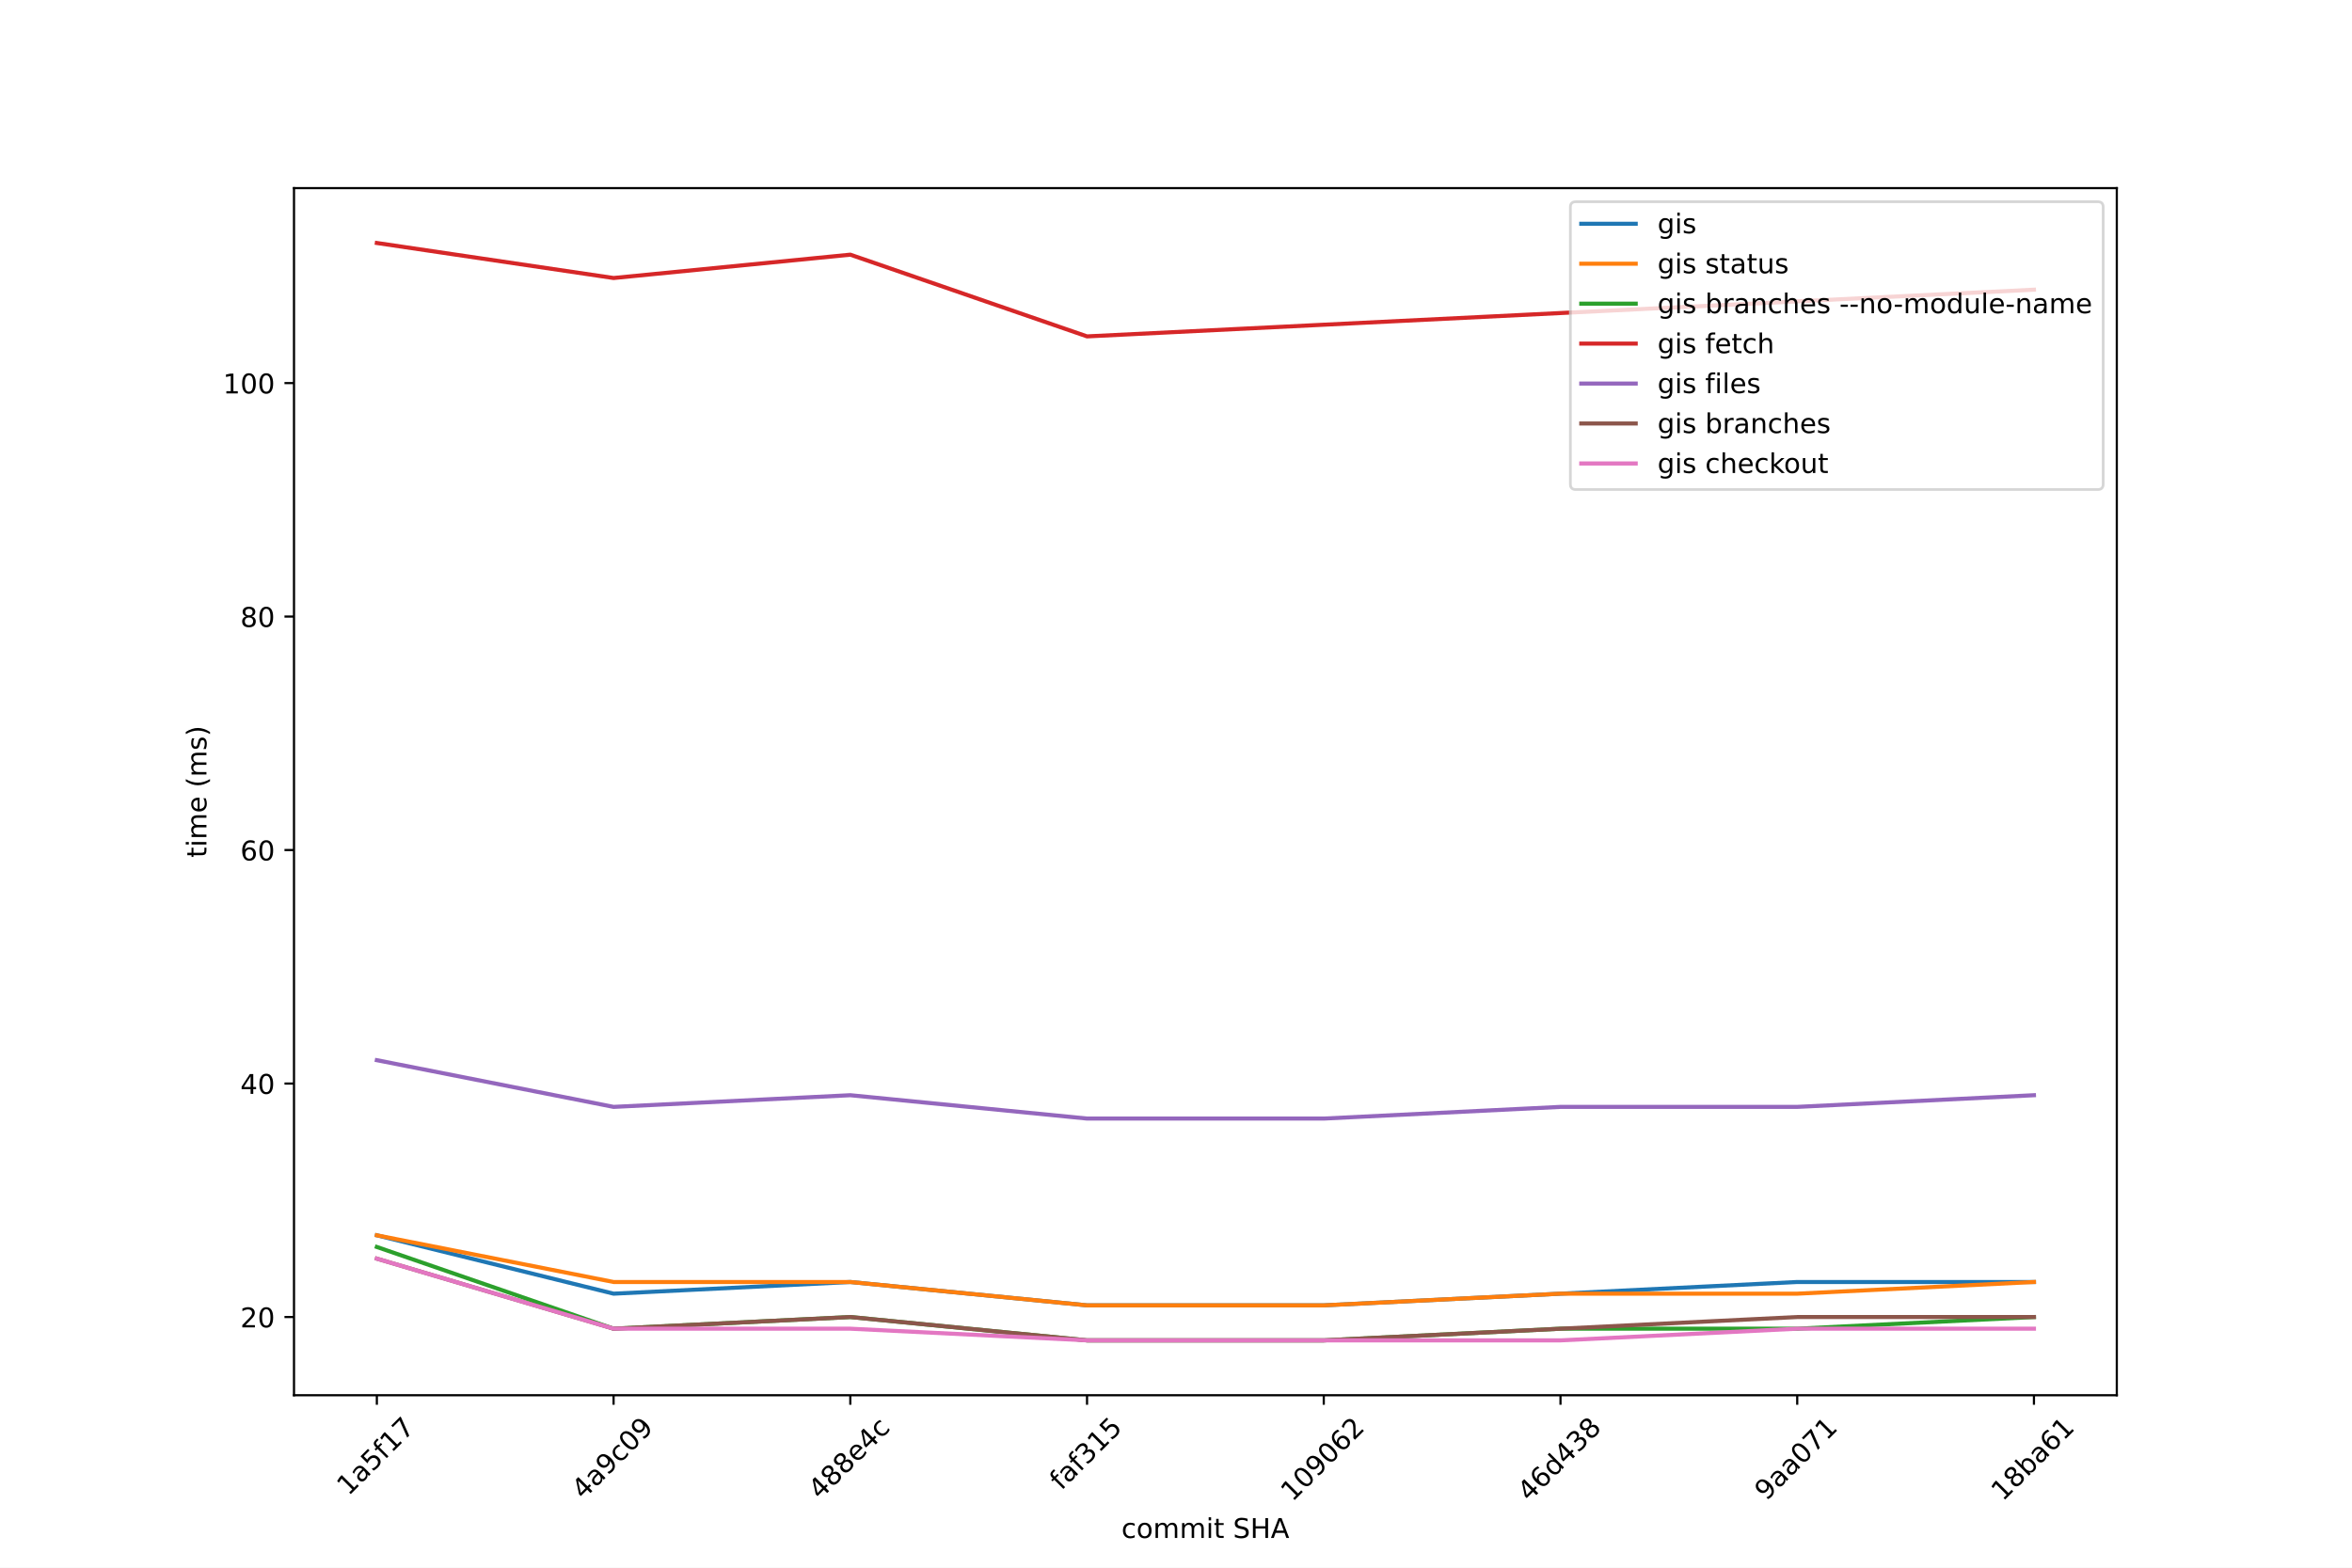
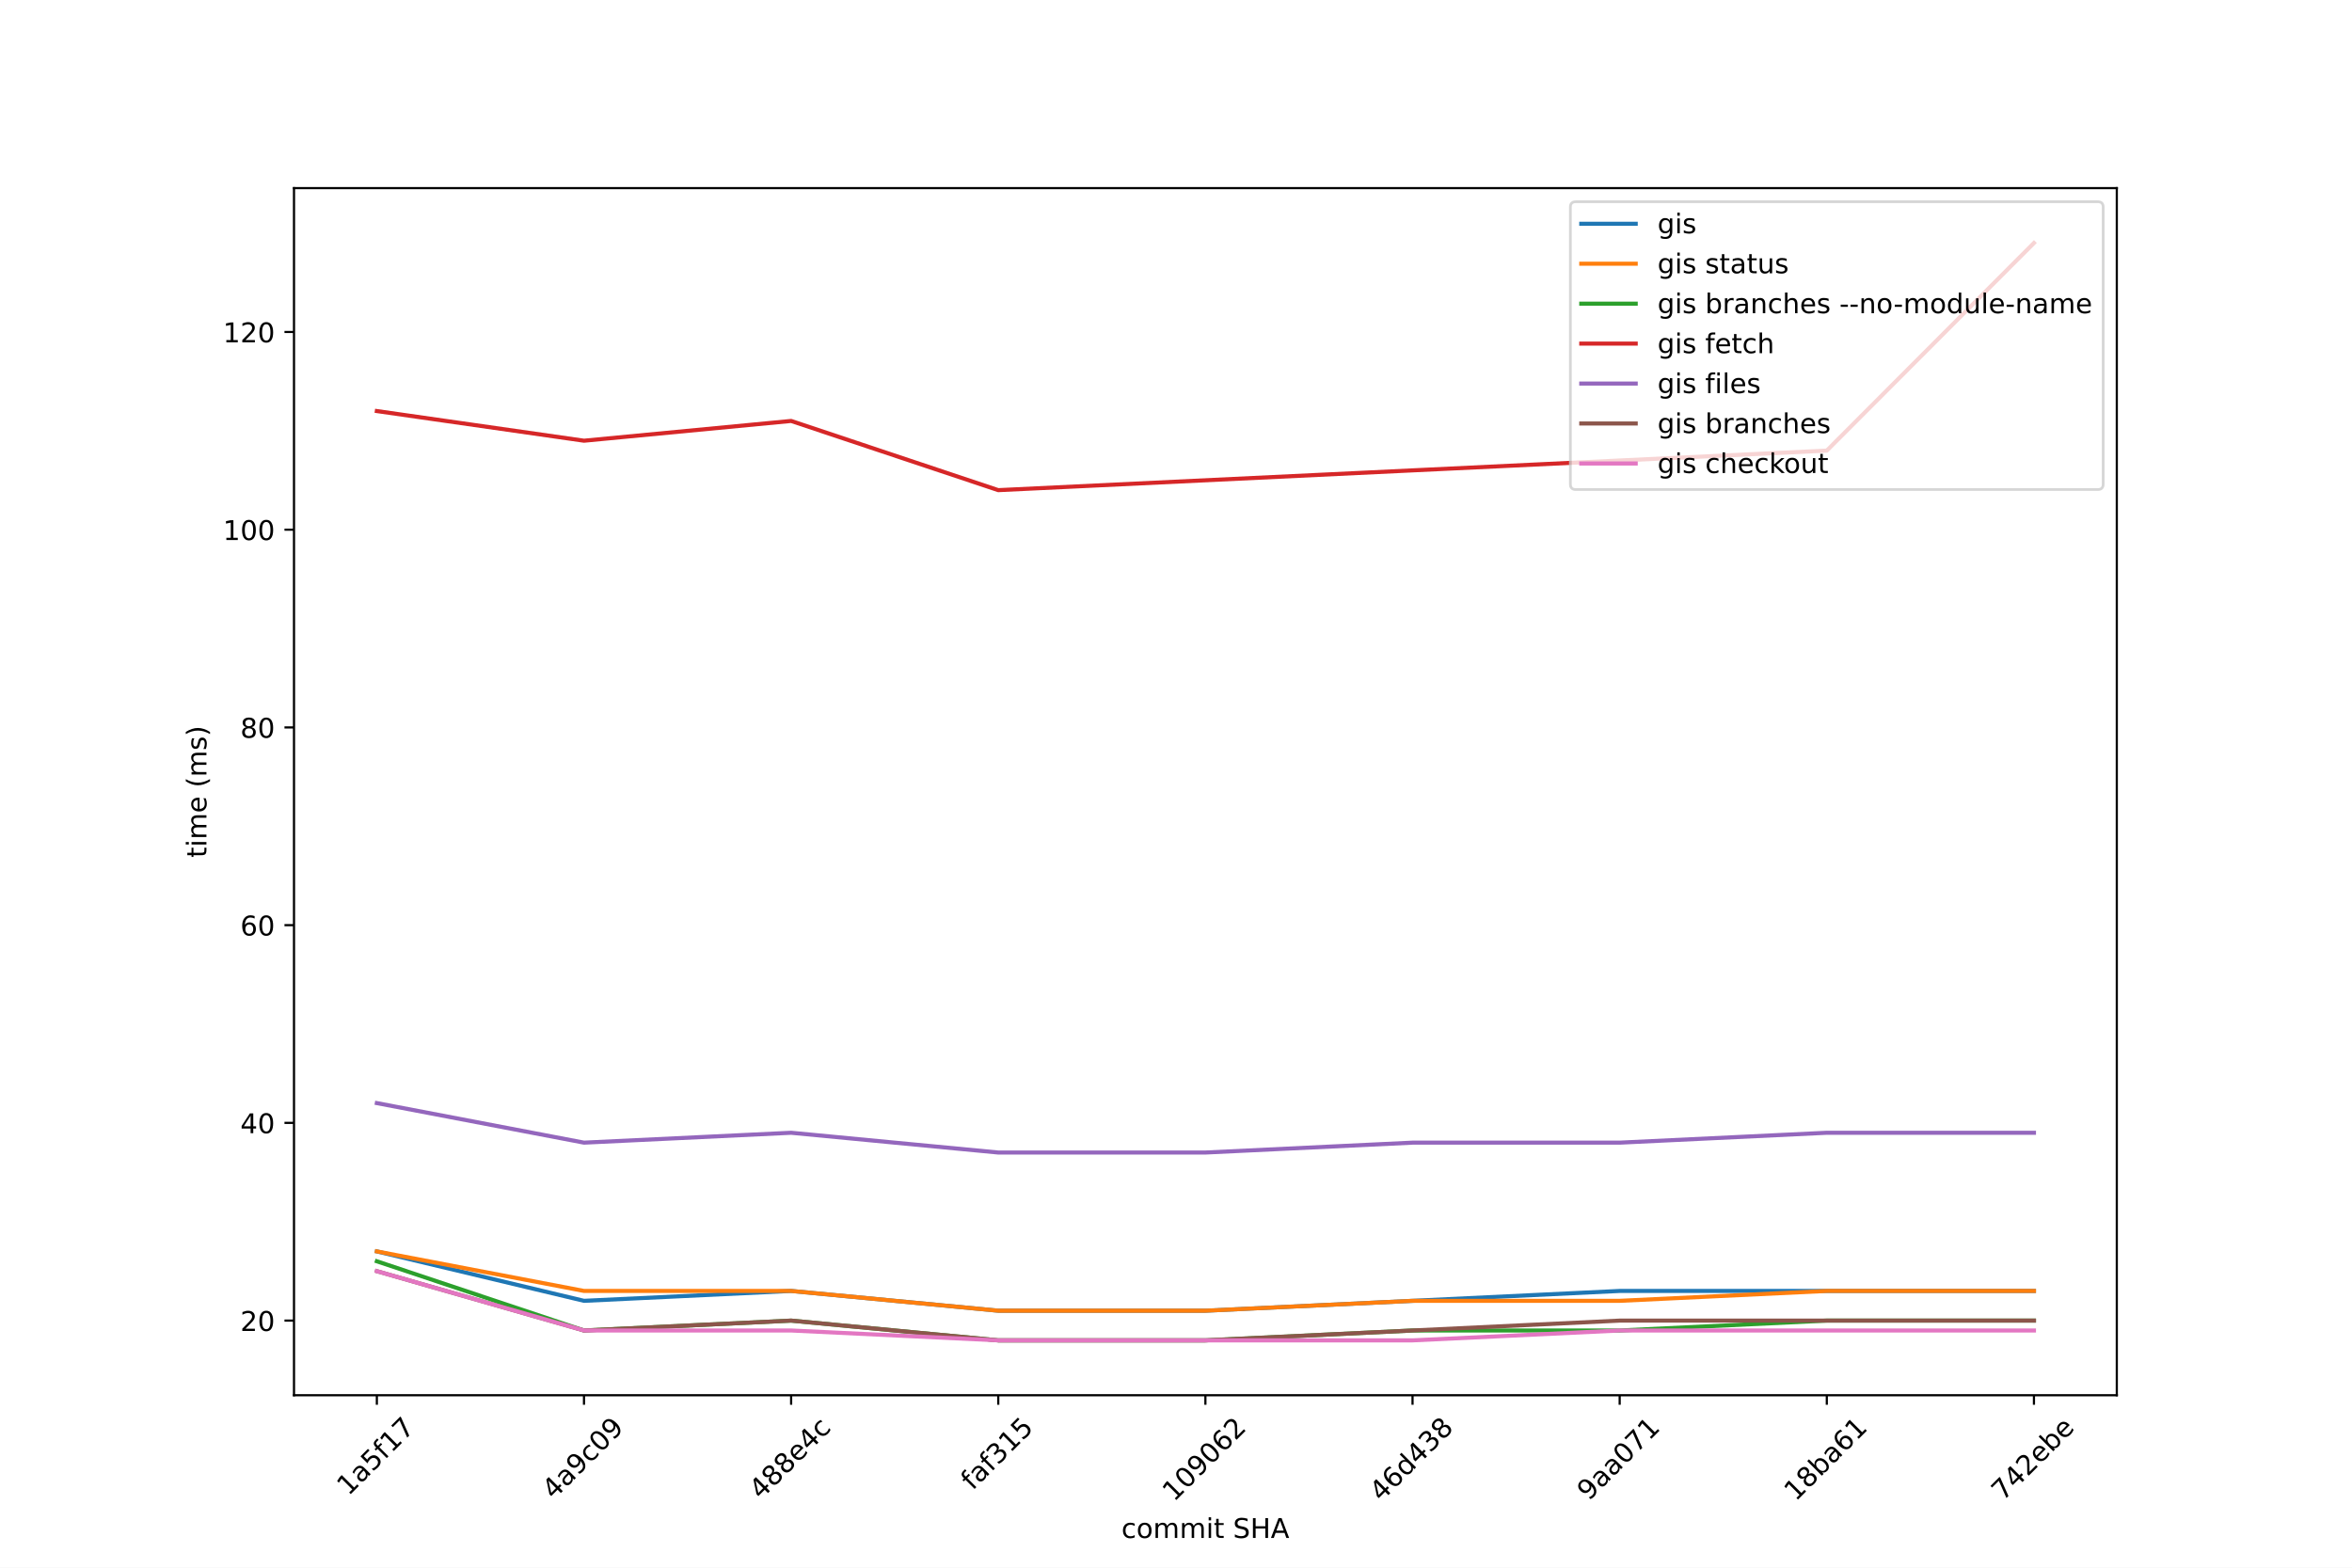
<svg xmlns="http://www.w3.org/2000/svg" xmlns:xlink="http://www.w3.org/1999/xlink" width="864pt" height="576pt" viewBox="0 0 864 576" version="1.1">
  <defs>
    <style type="text/css">*{stroke-linejoin: round; stroke-linecap: butt}</style>
  </defs>
  <g id="figure_1">
    <g id="patch_1">
      <path d="M 0 576  L 864 576  L 864 0  L 0 0  z " style="fill: #ffffff" />
    </g>
    <g id="axes_1">
      <g id="patch_2">
        <path d="M 108 512.64  L 777.6 512.64  L 777.6 69.12  L 108 69.12  z " style="fill: #ffffff" />
      </g>
      <g id="matplotlib.axis_1">
        <g id="xtick_1">
          <g id="line2d_1">
            <defs>
-               <path id="m83bdff0bda" d="M 0 0  L 0 3.5  " style="stroke: #000000; stroke-width: 0.8" />
-             </defs>
-             <g>
-               <use xlink:href="#m83bdff0bda" x="138.436" y="512.64" style="stroke: #000000; stroke-width: 0.8" />
+               <path id="m1cfe77aede" d="M 0 0  L 0 3.5  " style="stroke: #000000; stroke-width: 0.8" />
+             </defs>
+             <g>
+               <use xlink:href="#m1cfe77aede" x="138.436" y="512.64" style="stroke: #000000; stroke-width: 0.8" />
            </g>
          </g>
          <g id="text_1">
            <g transform="translate(127.9784 549.8312) rotate(-45) scale(0.1 -0.1)">
              <defs>
                <path id="DejaVuSans-31" d="M 794 531  L 1825 531  L 1825 4091  L 703 3866  L 703 4441  L 1819 4666  L 2450 4666  L 2450 531  L 3481 531  L 3481 0  L 794 0  L 794 531  z " transform="scale(0.015625)" />
                <path id="DejaVuSans-61" d="M 2194 1759  Q 1497 1759 1228 1600  Q 959 1441 959 1056  Q 959 750 1161 570  Q 1363 391 1709 391  Q 2188 391 2477 730  Q 2766 1069 2766 1631  L 2766 1759  L 2194 1759  z M 3341 1997  L 3341 0  L 2766 0  L 2766 531  Q 2569 213 2275 61  Q 1981 -91 1556 -91  Q 1019 -91 701 211  Q 384 513 384 1019  Q 384 1609 779 1909  Q 1175 2209 1959 2209  L 2766 2209  L 2766 2266  Q 2766 2663 2505 2880  Q 2244 3097 1772 3097  Q 1472 3097 1187 3025  Q 903 2953 641 2809  L 641 3341  Q 956 3463 1253 3523  Q 1550 3584 1831 3584  Q 2591 3584 2966 3190  Q 3341 2797 3341 1997  z " transform="scale(0.015625)" />
                <path id="DejaVuSans-35" d="M 691 4666  L 3169 4666  L 3169 4134  L 1269 4134  L 1269 2991  Q 1406 3038 1543 3061  Q 1681 3084 1819 3084  Q 2600 3084 3056 2656  Q 3513 2228 3513 1497  Q 3513 744 3044 326  Q 2575 -91 1722 -91  Q 1428 -91 1123 -41  Q 819 9 494 109  L 494 744  Q 775 591 1075 516  Q 1375 441 1709 441  Q 2250 441 2565 725  Q 2881 1009 2881 1497  Q 2881 1984 2565 2268  Q 2250 2553 1709 2553  Q 1456 2553 1204 2497  Q 953 2441 691 2322  L 691 4666  z " transform="scale(0.015625)" />
                <path id="DejaVuSans-66" d="M 2375 4863  L 2375 4384  L 1825 4384  Q 1516 4384 1395 4259  Q 1275 4134 1275 3809  L 1275 3500  L 2222 3500  L 2222 3053  L 1275 3053  L 1275 0  L 697 0  L 697 3053  L 147 3053  L 147 3500  L 697 3500  L 697 3744  Q 697 4328 969 4595  Q 1241 4863 1831 4863  L 2375 4863  z " transform="scale(0.015625)" />
                <path id="DejaVuSans-37" d="M 525 4666  L 3525 4666  L 3525 4397  L 1831 0  L 1172 0  L 2766 4134  L 525 4134  L 525 4666  z " transform="scale(0.015625)" />
              </defs>
              <use xlink:href="#DejaVuSans-31" />
              <use xlink:href="#DejaVuSans-61" x="63.623" />
              <use xlink:href="#DejaVuSans-35" x="124.902" />
              <use xlink:href="#DejaVuSans-66" x="188.525" />
              <use xlink:href="#DejaVuSans-31" x="223.73" />
              <use xlink:href="#DejaVuSans-37" x="287.354" />
            </g>
          </g>
        </g>
        <g id="xtick_2">
          <g id="line2d_2">
            <g>
-               <use xlink:href="#m83bdff0bda" x="225.397" y="512.64" style="stroke: #000000; stroke-width: 0.8" />
+               <use xlink:href="#m1cfe77aede" x="214.527" y="512.64" style="stroke: #000000; stroke-width: 0.8" />
            </g>
          </g>
          <g id="text_2">
-             <g transform="translate(214.24 551.23) rotate(-45) scale(0.1 -0.1)">
+             <g transform="translate(203.3699 551.23) rotate(-45) scale(0.1 -0.1)">
              <defs>
                <path id="DejaVuSans-34" d="M 2419 4116  L 825 1625  L 2419 1625  L 2419 4116  z M 2253 4666  L 3047 4666  L 3047 1625  L 3713 1625  L 3713 1100  L 3047 1100  L 3047 0  L 2419 0  L 2419 1100  L 313 1100  L 313 1709  L 2253 4666  z " transform="scale(0.015625)" />
                <path id="DejaVuSans-39" d="M 703 97  L 703 672  Q 941 559 1184 500  Q 1428 441 1663 441  Q 2288 441 2617 861  Q 2947 1281 2994 2138  Q 2813 1869 2534 1725  Q 2256 1581 1919 1581  Q 1219 1581 811 2004  Q 403 2428 403 3163  Q 403 3881 828 4315  Q 1253 4750 1959 4750  Q 2769 4750 3195 4129  Q 3622 3509 3622 2328  Q 3622 1225 3098 567  Q 2575 -91 1691 -91  Q 1453 -91 1209 -44  Q 966 3 703 97  z M 1959 2075  Q 2384 2075 2632 2365  Q 2881 2656 2881 3163  Q 2881 3666 2632 3958  Q 2384 4250 1959 4250  Q 1534 4250 1286 3958  Q 1038 3666 1038 3163  Q 1038 2656 1286 2365  Q 1534 2075 1959 2075  z " transform="scale(0.015625)" />
                <path id="DejaVuSans-63" d="M 3122 3366  L 3122 2828  Q 2878 2963 2633 3030  Q 2388 3097 2138 3097  Q 1578 3097 1268 2742  Q 959 2388 959 1747  Q 959 1106 1268 751  Q 1578 397 2138 397  Q 2388 397 2633 464  Q 2878 531 3122 666  L 3122 134  Q 2881 22 2623 -34  Q 2366 -91 2075 -91  Q 1284 -91 818 406  Q 353 903 353 1747  Q 353 2603 823 3093  Q 1294 3584 2113 3584  Q 2378 3584 2631 3529  Q 2884 3475 3122 3366  z " transform="scale(0.015625)" />
                <path id="DejaVuSans-30" d="M 2034 4250  Q 1547 4250 1301 3770  Q 1056 3291 1056 2328  Q 1056 1369 1301 889  Q 1547 409 2034 409  Q 2525 409 2770 889  Q 3016 1369 3016 2328  Q 3016 3291 2770 3770  Q 2525 4250 2034 4250  z M 2034 4750  Q 2819 4750 3233 4129  Q 3647 3509 3647 2328  Q 3647 1150 3233 529  Q 2819 -91 2034 -91  Q 1250 -91 836 529  Q 422 1150 422 2328  Q 422 3509 836 4129  Q 1250 4750 2034 4750  z " transform="scale(0.015625)" />
              </defs>
              <use xlink:href="#DejaVuSans-34" />
              <use xlink:href="#DejaVuSans-61" x="63.623" />
              <use xlink:href="#DejaVuSans-39" x="124.902" />
              <use xlink:href="#DejaVuSans-63" x="188.525" />
              <use xlink:href="#DejaVuSans-30" x="243.506" />
              <use xlink:href="#DejaVuSans-39" x="307.129" />
            </g>
          </g>
        </g>
        <g id="xtick_3">
          <g id="line2d_3">
            <g>
-               <use xlink:href="#m83bdff0bda" x="312.358" y="512.64" style="stroke: #000000; stroke-width: 0.8" />
+               <use xlink:href="#m1cfe77aede" x="290.618" y="512.64" style="stroke: #000000; stroke-width: 0.8" />
            </g>
          </g>
          <g id="text_3">
-             <g transform="translate(301.1922 551.2477) rotate(-45) scale(0.1 -0.1)">
+             <g transform="translate(279.452 551.2477) rotate(-45) scale(0.1 -0.1)">
              <defs>
                <path id="DejaVuSans-38" d="M 2034 2216  Q 1584 2216 1326 1975  Q 1069 1734 1069 1313  Q 1069 891 1326 650  Q 1584 409 2034 409  Q 2484 409 2743 651  Q 3003 894 3003 1313  Q 3003 1734 2745 1975  Q 2488 2216 2034 2216  z M 1403 2484  Q 997 2584 770 2862  Q 544 3141 544 3541  Q 544 4100 942 4425  Q 1341 4750 2034 4750  Q 2731 4750 3128 4425  Q 3525 4100 3525 3541  Q 3525 3141 3298 2862  Q 3072 2584 2669 2484  Q 3125 2378 3379 2068  Q 3634 1759 3634 1313  Q 3634 634 3220 271  Q 2806 -91 2034 -91  Q 1263 -91 848 271  Q 434 634 434 1313  Q 434 1759 690 2068  Q 947 2378 1403 2484  z M 1172 3481  Q 1172 3119 1398 2916  Q 1625 2713 2034 2713  Q 2441 2713 2670 2916  Q 2900 3119 2900 3481  Q 2900 3844 2670 4047  Q 2441 4250 2034 4250  Q 1625 4250 1398 4047  Q 1172 3844 1172 3481  z " transform="scale(0.015625)" />
                <path id="DejaVuSans-65" d="M 3597 1894  L 3597 1613  L 953 1613  Q 991 1019 1311 708  Q 1631 397 2203 397  Q 2534 397 2845 478  Q 3156 559 3463 722  L 3463 178  Q 3153 47 2828 -22  Q 2503 -91 2169 -91  Q 1331 -91 842 396  Q 353 884 353 1716  Q 353 2575 817 3079  Q 1281 3584 2069 3584  Q 2775 3584 3186 3129  Q 3597 2675 3597 1894  z M 3022 2063  Q 3016 2534 2758 2815  Q 2500 3097 2075 3097  Q 1594 3097 1305 2825  Q 1016 2553 972 2059  L 3022 2063  z " transform="scale(0.015625)" />
              </defs>
              <use xlink:href="#DejaVuSans-34" />
              <use xlink:href="#DejaVuSans-38" x="63.623" />
              <use xlink:href="#DejaVuSans-38" x="127.246" />
              <use xlink:href="#DejaVuSans-65" x="190.869" />
              <use xlink:href="#DejaVuSans-34" x="252.393" />
              <use xlink:href="#DejaVuSans-63" x="316.016" />
            </g>
          </g>
        </g>
        <g id="xtick_4">
          <g id="line2d_4">
            <g>
-               <use xlink:href="#m83bdff0bda" x="399.319" y="512.64" style="stroke: #000000; stroke-width: 0.8" />
+               <use xlink:href="#m1cfe77aede" x="366.709" y="512.64" style="stroke: #000000; stroke-width: 0.8" />
            </g>
          </g>
          <g id="text_4">
-             <g transform="translate(389.8663 547.8215) rotate(-45) scale(0.1 -0.1)">
+             <g transform="translate(357.256 547.8215) rotate(-45) scale(0.1 -0.1)">
              <defs>
                <path id="DejaVuSans-33" d="M 2597 2516  Q 3050 2419 3304 2112  Q 3559 1806 3559 1356  Q 3559 666 3084 287  Q 2609 -91 1734 -91  Q 1441 -91 1130 -33  Q 819 25 488 141  L 488 750  Q 750 597 1062 519  Q 1375 441 1716 441  Q 2309 441 2620 675  Q 2931 909 2931 1356  Q 2931 1769 2642 2001  Q 2353 2234 1838 2234  L 1294 2234  L 1294 2753  L 1863 2753  Q 2328 2753 2575 2939  Q 2822 3125 2822 3475  Q 2822 3834 2567 4026  Q 2313 4219 1838 4219  Q 1578 4219 1281 4162  Q 984 4106 628 3988  L 628 4550  Q 988 4650 1302 4700  Q 1616 4750 1894 4750  Q 2613 4750 3031 4423  Q 3450 4097 3450 3541  Q 3450 3153 3228 2886  Q 3006 2619 2597 2516  z " transform="scale(0.015625)" />
              </defs>
              <use xlink:href="#DejaVuSans-66" />
              <use xlink:href="#DejaVuSans-61" x="35.205" />
              <use xlink:href="#DejaVuSans-66" x="96.484" />
              <use xlink:href="#DejaVuSans-33" x="131.689" />
              <use xlink:href="#DejaVuSans-31" x="195.312" />
              <use xlink:href="#DejaVuSans-35" x="258.936" />
            </g>
          </g>
        </g>
        <g id="xtick_5">
          <g id="line2d_5">
            <g>
-               <use xlink:href="#m83bdff0bda" x="486.281" y="512.64" style="stroke: #000000; stroke-width: 0.8" />
+               <use xlink:href="#m1cfe77aede" x="442.8" y="512.64" style="stroke: #000000; stroke-width: 0.8" />
            </g>
          </g>
          <g id="text_5">
-             <g transform="translate(474.7348 552.0067) rotate(-45) scale(0.1 -0.1)">
+             <g transform="translate(431.2543 552.0067) rotate(-45) scale(0.1 -0.1)">
              <defs>
                <path id="DejaVuSans-36" d="M 2113 2584  Q 1688 2584 1439 2293  Q 1191 2003 1191 1497  Q 1191 994 1439 701  Q 1688 409 2113 409  Q 2538 409 2786 701  Q 3034 994 3034 1497  Q 3034 2003 2786 2293  Q 2538 2584 2113 2584  z M 3366 4563  L 3366 3988  Q 3128 4100 2886 4159  Q 2644 4219 2406 4219  Q 1781 4219 1451 3797  Q 1122 3375 1075 2522  Q 1259 2794 1537 2939  Q 1816 3084 2150 3084  Q 2853 3084 3261 2657  Q 3669 2231 3669 1497  Q 3669 778 3244 343  Q 2819 -91 2113 -91  Q 1303 -91 875 529  Q 447 1150 447 2328  Q 447 3434 972 4092  Q 1497 4750 2381 4750  Q 2619 4750 2861 4703  Q 3103 4656 3366 4563  z " transform="scale(0.015625)" />
                <path id="DejaVuSans-32" d="M 1228 531  L 3431 531  L 3431 0  L 469 0  L 469 531  Q 828 903 1448 1529  Q 2069 2156 2228 2338  Q 2531 2678 2651 2914  Q 2772 3150 2772 3378  Q 2772 3750 2511 3984  Q 2250 4219 1831 4219  Q 1534 4219 1204 4116  Q 875 4013 500 3803  L 500 4441  Q 881 4594 1212 4672  Q 1544 4750 1819 4750  Q 2544 4750 2975 4387  Q 3406 4025 3406 3419  Q 3406 3131 3298 2873  Q 3191 2616 2906 2266  Q 2828 2175 2409 1742  Q 1991 1309 1228 531  z " transform="scale(0.015625)" />
              </defs>
              <use xlink:href="#DejaVuSans-31" />
              <use xlink:href="#DejaVuSans-30" x="63.623" />
              <use xlink:href="#DejaVuSans-39" x="127.246" />
              <use xlink:href="#DejaVuSans-30" x="190.869" />
              <use xlink:href="#DejaVuSans-36" x="254.492" />
              <use xlink:href="#DejaVuSans-32" x="318.115" />
            </g>
          </g>
        </g>
        <g id="xtick_6">
          <g id="line2d_6">
            <g>
-               <use xlink:href="#m83bdff0bda" x="573.242" y="512.64" style="stroke: #000000; stroke-width: 0.8" />
+               <use xlink:href="#m1cfe77aede" x="518.891" y="512.64" style="stroke: #000000; stroke-width: 0.8" />
            </g>
          </g>
          <g id="text_6">
-             <g transform="translate(561.7008 551.9968) rotate(-45) scale(0.1 -0.1)">
+             <g transform="translate(507.3502 551.9968) rotate(-45) scale(0.1 -0.1)">
              <defs>
                <path id="DejaVuSans-64" d="M 2906 2969  L 2906 4863  L 3481 4863  L 3481 0  L 2906 0  L 2906 525  Q 2725 213 2448 61  Q 2172 -91 1784 -91  Q 1150 -91 751 415  Q 353 922 353 1747  Q 353 2572 751 3078  Q 1150 3584 1784 3584  Q 2172 3584 2448 3432  Q 2725 3281 2906 2969  z M 947 1747  Q 947 1113 1208 752  Q 1469 391 1925 391  Q 2381 391 2643 752  Q 2906 1113 2906 1747  Q 2906 2381 2643 2742  Q 2381 3103 1925 3103  Q 1469 3103 1208 2742  Q 947 2381 947 1747  z " transform="scale(0.015625)" />
              </defs>
              <use xlink:href="#DejaVuSans-34" />
              <use xlink:href="#DejaVuSans-36" x="63.623" />
              <use xlink:href="#DejaVuSans-64" x="127.246" />
              <use xlink:href="#DejaVuSans-34" x="190.723" />
              <use xlink:href="#DejaVuSans-33" x="254.346" />
              <use xlink:href="#DejaVuSans-38" x="317.969" />
            </g>
          </g>
        </g>
        <g id="xtick_7">
          <g id="line2d_7">
            <g>
-               <use xlink:href="#m83bdff0bda" x="660.203" y="512.64" style="stroke: #000000; stroke-width: 0.8" />
+               <use xlink:href="#m1cfe77aede" x="594.982" y="512.64" style="stroke: #000000; stroke-width: 0.8" />
            </g>
          </g>
          <g id="text_7">
-             <g transform="translate(648.8226 551.6753) rotate(-45) scale(0.1 -0.1)">
+             <g transform="translate(583.6018 551.6753) rotate(-45) scale(0.1 -0.1)">
              <use xlink:href="#DejaVuSans-39" />
              <use xlink:href="#DejaVuSans-61" x="63.623" />
              <use xlink:href="#DejaVuSans-61" x="124.902" />
              <use xlink:href="#DejaVuSans-30" x="186.182" />
              <use xlink:href="#DejaVuSans-37" x="249.805" />
              <use xlink:href="#DejaVuSans-31" x="313.428" />
            </g>
          </g>
        </g>
        <g id="xtick_8">
          <g id="line2d_8">
            <g>
-               <use xlink:href="#m83bdff0bda" x="747.164" y="512.64" style="stroke: #000000; stroke-width: 0.8" />
+               <use xlink:href="#m1cfe77aede" x="671.073" y="512.64" style="stroke: #000000; stroke-width: 0.8" />
            </g>
          </g>
          <g id="text_8">
-             <g transform="translate(735.7057 551.831) rotate(-45) scale(0.1 -0.1)">
+             <g transform="translate(659.6148 551.831) rotate(-45) scale(0.1 -0.1)">
              <defs>
                <path id="DejaVuSans-62" d="M 3116 1747  Q 3116 2381 2855 2742  Q 2594 3103 2138 3103  Q 1681 3103 1420 2742  Q 1159 2381 1159 1747  Q 1159 1113 1420 752  Q 1681 391 2138 391  Q 2594 391 2855 752  Q 3116 1113 3116 1747  z M 1159 2969  Q 1341 3281 1617 3432  Q 1894 3584 2278 3584  Q 2916 3584 3314 3078  Q 3713 2572 3713 1747  Q 3713 922 3314 415  Q 2916 -91 2278 -91  Q 1894 -91 1617 61  Q 1341 213 1159 525  L 1159 0  L 581 0  L 581 4863  L 1159 4863  L 1159 2969  z " transform="scale(0.015625)" />
              </defs>
              <use xlink:href="#DejaVuSans-31" />
              <use xlink:href="#DejaVuSans-38" x="63.623" />
              <use xlink:href="#DejaVuSans-62" x="127.246" />
              <use xlink:href="#DejaVuSans-61" x="190.723" />
              <use xlink:href="#DejaVuSans-36" x="252.002" />
              <use xlink:href="#DejaVuSans-31" x="315.625" />
            </g>
          </g>
        </g>
-         <g id="text_9">
+         <g id="xtick_9">
+           <g id="line2d_9">
+             <g>
+               <use xlink:href="#m1cfe77aede" x="747.164" y="512.64" style="stroke: #000000; stroke-width: 0.8" />
+             </g>
+           </g>
+           <g id="text_9">
+             <g transform="translate(735.7709 551.7007) rotate(-45) scale(0.1 -0.1)">
+               <use xlink:href="#DejaVuSans-37" />
+               <use xlink:href="#DejaVuSans-34" x="63.623" />
+               <use xlink:href="#DejaVuSans-32" x="127.246" />
+               <use xlink:href="#DejaVuSans-65" x="190.869" />
+               <use xlink:href="#DejaVuSans-62" x="252.393" />
+               <use xlink:href="#DejaVuSans-65" x="315.869" />
+             </g>
+           </g>
+         </g>
+         <g id="text_10">
          <g transform="translate(411.9578 565.0757) scale(0.1 -0.1)">
            <defs>
              <path id="DejaVuSans-6f" d="M 1959 3097  Q 1497 3097 1228 2736  Q 959 2375 959 1747  Q 959 1119 1226 758  Q 1494 397 1959 397  Q 2419 397 2687 759  Q 2956 1122 2956 1747  Q 2956 2369 2687 2733  Q 2419 3097 1959 3097  z M 1959 3584  Q 2709 3584 3137 3096  Q 3566 2609 3566 1747  Q 3566 888 3137 398  Q 2709 -91 1959 -91  Q 1206 -91 779 398  Q 353 888 353 1747  Q 353 2609 779 3096  Q 1206 3584 1959 3584  z " transform="scale(0.015625)" />
              <path id="DejaVuSans-6d" d="M 3328 2828  Q 3544 3216 3844 3400  Q 4144 3584 4550 3584  Q 5097 3584 5394 3201  Q 5691 2819 5691 2113  L 5691 0  L 5113 0  L 5113 2094  Q 5113 2597 4934 2840  Q 4756 3084 4391 3084  Q 3944 3084 3684 2787  Q 3425 2491 3425 1978  L 3425 0  L 2847 0  L 2847 2094  Q 2847 2600 2669 2842  Q 2491 3084 2119 3084  Q 1678 3084 1418 2786  Q 1159 2488 1159 1978  L 1159 0  L 581 0  L 581 3500  L 1159 3500  L 1159 2956  Q 1356 3278 1631 3431  Q 1906 3584 2284 3584  Q 2666 3584 2933 3390  Q 3200 3197 3328 2828  z " transform="scale(0.015625)" />
              <path id="DejaVuSans-69" d="M 603 3500  L 1178 3500  L 1178 0  L 603 0  L 603 3500  z M 603 4863  L 1178 4863  L 1178 4134  L 603 4134  L 603 4863  z " transform="scale(0.015625)" />
              <path id="DejaVuSans-74" d="M 1172 4494  L 1172 3500  L 2356 3500  L 2356 3053  L 1172 3053  L 1172 1153  Q 1172 725 1289 603  Q 1406 481 1766 481  L 2356 481  L 2356 0  L 1766 0  Q 1100 0 847 248  Q 594 497 594 1153  L 594 3053  L 172 3053  L 172 3500  L 594 3500  L 594 4494  L 1172 4494  z " transform="scale(0.015625)" />
              <path id="DejaVuSans-20" transform="scale(0.015625)" />
              <path id="DejaVuSans-53" d="M 3425 4513  L 3425 3897  Q 3066 4069 2747 4153  Q 2428 4238 2131 4238  Q 1616 4238 1336 4038  Q 1056 3838 1056 3469  Q 1056 3159 1242 3001  Q 1428 2844 1947 2747  L 2328 2669  Q 3034 2534 3370 2195  Q 3706 1856 3706 1288  Q 3706 609 3251 259  Q 2797 -91 1919 -91  Q 1588 -91 1214 -16  Q 841 59 441 206  L 441 856  Q 825 641 1194 531  Q 1563 422 1919 422  Q 2459 422 2753 634  Q 3047 847 3047 1241  Q 3047 1584 2836 1778  Q 2625 1972 2144 2069  L 1759 2144  Q 1053 2284 737 2584  Q 422 2884 422 3419  Q 422 4038 858 4394  Q 1294 4750 2059 4750  Q 2388 4750 2728 4690  Q 3069 4631 3425 4513  z " transform="scale(0.015625)" />
              <path id="DejaVuSans-48" d="M 628 4666  L 1259 4666  L 1259 2753  L 3553 2753  L 3553 4666  L 4184 4666  L 4184 0  L 3553 0  L 3553 2222  L 1259 2222  L 1259 0  L 628 0  L 628 4666  z " transform="scale(0.015625)" />
              <path id="DejaVuSans-41" d="M 2188 4044  L 1331 1722  L 3047 1722  L 2188 4044  z M 1831 4666  L 2547 4666  L 4325 0  L 3669 0  L 3244 1197  L 1141 1197  L 716 0  L 50 0  L 1831 4666  z " transform="scale(0.015625)" />
            </defs>
            <use xlink:href="#DejaVuSans-63" />
            <use xlink:href="#DejaVuSans-6f" x="54.98" />
            <use xlink:href="#DejaVuSans-6d" x="116.162" />
            <use xlink:href="#DejaVuSans-6d" x="213.574" />
            <use xlink:href="#DejaVuSans-69" x="310.986" />
            <use xlink:href="#DejaVuSans-74" x="338.77" />
            <use xlink:href="#DejaVuSans-20" x="377.979" />
            <use xlink:href="#DejaVuSans-53" x="409.766" />
            <use xlink:href="#DejaVuSans-48" x="473.242" />
            <use xlink:href="#DejaVuSans-41" x="548.438" />
          </g>
        </g>
      </g>
      <g id="matplotlib.axis_2">
        <g id="ytick_1">
-           <g id="line2d_9">
-             <defs>
-               <path id="ma3a20690bf" d="M 0 0  L -3.5 0  " style="stroke: #000000; stroke-width: 0.8" />
-             </defs>
-             <g>
-               <use xlink:href="#ma3a20690bf" x="108" y="483.901" style="stroke: #000000; stroke-width: 0.8" />
-             </g>
-           </g>
-           <g id="text_10">
-             <g transform="translate(88.275 487.7005) scale(0.1 -0.1)">
+           <g id="line2d_10">
+             <defs>
+               <path id="m5f5008ea7b" d="M 0 0  L -3.5 0  " style="stroke: #000000; stroke-width: 0.8" />
+             </defs>
+             <g>
+               <use xlink:href="#m5f5008ea7b" x="108" y="485.215" style="stroke: #000000; stroke-width: 0.8" />
+             </g>
+           </g>
+           <g id="text_11">
+             <g transform="translate(88.275 489.0144) scale(0.1 -0.1)">
              <use xlink:href="#DejaVuSans-32" />
              <use xlink:href="#DejaVuSans-30" x="63.623" />
            </g>
          </g>
        </g>
        <g id="ytick_2">
-           <g id="line2d_10">
-             <g>
-               <use xlink:href="#ma3a20690bf" x="108" y="398.114" style="stroke: #000000; stroke-width: 0.8" />
-             </g>
-           </g>
-           <g id="text_11">
-             <g transform="translate(88.275 401.9133) scale(0.1 -0.1)">
+           <g id="line2d_11">
+             <g>
+               <use xlink:href="#m5f5008ea7b" x="108" y="412.566" style="stroke: #000000; stroke-width: 0.8" />
+             </g>
+           </g>
+           <g id="text_12">
+             <g transform="translate(88.275 416.3657) scale(0.1 -0.1)">
              <use xlink:href="#DejaVuSans-34" />
              <use xlink:href="#DejaVuSans-30" x="63.623" />
            </g>
          </g>
        </g>
        <g id="ytick_3">
-           <g id="line2d_11">
-             <g>
-               <use xlink:href="#ma3a20690bf" x="108" y="312.327" style="stroke: #000000; stroke-width: 0.8" />
-             </g>
-           </g>
-           <g id="text_12">
-             <g transform="translate(88.275 316.126) scale(0.1 -0.1)">
+           <g id="line2d_12">
+             <g>
+               <use xlink:href="#m5f5008ea7b" x="108" y="339.918" style="stroke: #000000; stroke-width: 0.8" />
+             </g>
+           </g>
+           <g id="text_13">
+             <g transform="translate(88.275 343.7171) scale(0.1 -0.1)">
              <use xlink:href="#DejaVuSans-36" />
              <use xlink:href="#DejaVuSans-30" x="63.623" />
            </g>
          </g>
        </g>
        <g id="ytick_4">
-           <g id="line2d_12">
-             <g>
-               <use xlink:href="#ma3a20690bf" x="108" y="226.54" style="stroke: #000000; stroke-width: 0.8" />
-             </g>
-           </g>
-           <g id="text_13">
-             <g transform="translate(88.275 230.3388) scale(0.1 -0.1)">
+           <g id="line2d_13">
+             <g>
+               <use xlink:href="#m5f5008ea7b" x="108" y="267.269" style="stroke: #000000; stroke-width: 0.8" />
+             </g>
+           </g>
+           <g id="text_14">
+             <g transform="translate(88.275 271.0684) scale(0.1 -0.1)">
              <use xlink:href="#DejaVuSans-38" />
              <use xlink:href="#DejaVuSans-30" x="63.623" />
            </g>
          </g>
        </g>
        <g id="ytick_5">
-           <g id="line2d_13">
-             <g>
-               <use xlink:href="#ma3a20690bf" x="108" y="140.752" style="stroke: #000000; stroke-width: 0.8" />
-             </g>
-           </g>
-           <g id="text_14">
-             <g transform="translate(81.9125 144.5516) scale(0.1 -0.1)">
+           <g id="line2d_14">
+             <g>
+               <use xlink:href="#m5f5008ea7b" x="108" y="194.621" style="stroke: #000000; stroke-width: 0.8" />
+             </g>
+           </g>
+           <g id="text_15">
+             <g transform="translate(81.9125 198.4198) scale(0.1 -0.1)">
              <use xlink:href="#DejaVuSans-31" />
              <use xlink:href="#DejaVuSans-30" x="63.623" />
              <use xlink:href="#DejaVuSans-30" x="127.246" />
            </g>
          </g>
        </g>
-         <g id="text_15">
+         <g id="ytick_6">
+           <g id="line2d_15">
+             <g>
+               <use xlink:href="#m5f5008ea7b" x="108" y="121.972" style="stroke: #000000; stroke-width: 0.8" />
+             </g>
+           </g>
+           <g id="text_16">
+             <g transform="translate(81.9125 125.7711) scale(0.1 -0.1)">
+               <use xlink:href="#DejaVuSans-31" />
+               <use xlink:href="#DejaVuSans-32" x="63.623" />
+               <use xlink:href="#DejaVuSans-30" x="127.246" />
+             </g>
+           </g>
+         </g>
+         <g id="text_17">
          <g transform="translate(75.83281 315.1417) rotate(-90) scale(0.1 -0.1)">
            <defs>
              <path id="DejaVuSans-28" d="M 1984 4856  Q 1566 4138 1362 3434  Q 1159 2731 1159 2009  Q 1159 1288 1364 580  Q 1569 -128 1984 -844  L 1484 -844  Q 1016 -109 783 600  Q 550 1309 550 2009  Q 550 2706 781 3412  Q 1013 4119 1484 4856  L 1984 4856  z " transform="scale(0.015625)" />
              <path id="DejaVuSans-73" d="M 2834 3397  L 2834 2853  Q 2591 2978 2328 3040  Q 2066 3103 1784 3103  Q 1356 3103 1142 2972  Q 928 2841 928 2578  Q 928 2378 1081 2264  Q 1234 2150 1697 2047  L 1894 2003  Q 2506 1872 2764 1633  Q 3022 1394 3022 966  Q 3022 478 2636 193  Q 2250 -91 1575 -91  Q 1294 -91 989 -36  Q 684 19 347 128  L 347 722  Q 666 556 975 473  Q 1284 391 1588 391  Q 1994 391 2212 530  Q 2431 669 2431 922  Q 2431 1156 2273 1281  Q 2116 1406 1581 1522  L 1381 1569  Q 847 1681 609 1914  Q 372 2147 372 2553  Q 372 3047 722 3315  Q 1072 3584 1716 3584  Q 2034 3584 2315 3537  Q 2597 3491 2834 3397  z " transform="scale(0.015625)" />
              <path id="DejaVuSans-29" d="M 513 4856  L 1013 4856  Q 1481 4119 1714 3412  Q 1947 2706 1947 2009  Q 1947 1309 1714 600  Q 1481 -109 1013 -844  L 513 -844  Q 928 -128 1133 580  Q 1338 1288 1338 2009  Q 1338 2731 1133 3434  Q 928 4138 513 4856  z " transform="scale(0.015625)" />
            </defs>
            <use xlink:href="#DejaVuSans-74" />
            <use xlink:href="#DejaVuSans-69" x="39.209" />
            <use xlink:href="#DejaVuSans-6d" x="66.992" />
            <use xlink:href="#DejaVuSans-65" x="164.404" />
            <use xlink:href="#DejaVuSans-20" x="225.928" />
            <use xlink:href="#DejaVuSans-28" x="257.715" />
            <use xlink:href="#DejaVuSans-6d" x="296.729" />
            <use xlink:href="#DejaVuSans-73" x="394.141" />
            <use xlink:href="#DejaVuSans-29" x="446.24" />
          </g>
        </g>
      </g>
-       <g id="line2d_14">
-         <path d="M 138.436 453.876  L 225.397 475.323  L 312.358 471.033  L 399.319 479.612  L 486.281 479.612  L 573.242 475.323  L 660.203 471.033  L 747.164 471.033  " clip-path="url(#p1d3449ae1c)" style="fill: none; stroke: #1f77b4; stroke-width: 1.5; stroke-linecap: square" />
-       </g>
-       <g id="line2d_15">
-         <path d="M 138.436 453.876  L 225.397 471.033  L 312.358 471.033  L 399.319 479.612  L 486.281 479.612  L 573.242 475.323  L 660.203 475.323  L 747.164 471.033  " clip-path="url(#p1d3449ae1c)" style="fill: none; stroke: #ff7f0e; stroke-width: 1.5; stroke-linecap: square" />
-       </g>
      <g id="line2d_16">
-         <path d="M 138.436 458.165  L 225.397 488.191  L 312.358 483.901  L 399.319 492.48  L 486.281 492.48  L 573.242 488.191  L 660.203 488.191  L 747.164 483.901  " clip-path="url(#p1d3449ae1c)" style="fill: none; stroke: #2ca02c; stroke-width: 1.5; stroke-linecap: square" />
+         <path d="M 138.436 459.788  L 214.527 477.95  L 290.618 474.318  L 366.709 481.583  L 442.8 481.583  L 518.891 477.95  L 594.982 474.318  L 671.073 474.318  L 747.164 474.318  " clip-path="url(#pe2b5b47803)" style="fill: none; stroke: #1f77b4; stroke-width: 1.5; stroke-linecap: square" />
      </g>
      <g id="line2d_17">
-         <path d="M 138.436 89.28  L 225.397 102.148  L 312.358 93.569  L 399.319 123.595  L 486.281 119.306  L 573.242 115.016  L 660.203 110.727  L 747.164 106.437  " clip-path="url(#p1d3449ae1c)" style="fill: none; stroke: #d62728; stroke-width: 1.5; stroke-linecap: square" />
+         <path d="M 138.436 459.788  L 214.527 474.318  L 290.618 474.318  L 366.709 481.583  L 442.8 481.583  L 518.891 477.95  L 594.982 477.95  L 671.073 474.318  L 747.164 474.318  " clip-path="url(#pe2b5b47803)" style="fill: none; stroke: #ff7f0e; stroke-width: 1.5; stroke-linecap: square" />
      </g>
      <g id="line2d_18">
-         <path d="M 138.436 389.535  L 225.397 406.693  L 312.358 402.403  L 399.319 410.982  L 486.281 410.982  L 573.242 406.693  L 660.203 406.693  L 747.164 402.403  " clip-path="url(#p1d3449ae1c)" style="fill: none; stroke: #9467bd; stroke-width: 1.5; stroke-linecap: square" />
+         <path d="M 138.436 463.421  L 214.527 488.848  L 290.618 485.215  L 366.709 492.48  L 442.8 492.48  L 518.891 488.848  L 594.982 488.848  L 671.073 485.215  L 747.164 485.215  " clip-path="url(#pe2b5b47803)" style="fill: none; stroke: #2ca02c; stroke-width: 1.5; stroke-linecap: square" />
      </g>
      <g id="line2d_19">
-         <path d="M 138.436 462.454  L 225.397 488.191  L 312.358 483.901  L 399.319 492.48  L 486.281 492.48  L 573.242 488.191  L 660.203 483.901  L 747.164 483.901  " clip-path="url(#p1d3449ae1c)" style="fill: none; stroke: #8c564b; stroke-width: 1.5; stroke-linecap: square" />
+         <path d="M 138.436 151.031  L 214.527 161.929  L 290.618 154.664  L 366.709 180.091  L 442.8 176.458  L 518.891 172.826  L 594.982 169.194  L 671.073 165.561  L 747.164 89.28  " clip-path="url(#pe2b5b47803)" style="fill: none; stroke: #d62728; stroke-width: 1.5; stroke-linecap: square" />
      </g>
      <g id="line2d_20">
-         <path d="M 138.436 462.454  L 225.397 488.191  L 312.358 488.191  L 399.319 492.48  L 486.281 492.48  L 573.242 492.48  L 660.203 488.191  L 747.164 488.191  " clip-path="url(#p1d3449ae1c)" style="fill: none; stroke: #e377c2; stroke-width: 1.5; stroke-linecap: square" />
+         <path d="M 138.436 405.302  L 214.527 419.831  L 290.618 416.199  L 366.709 423.464  L 442.8 423.464  L 518.891 419.831  L 594.982 419.831  L 671.073 416.199  L 747.164 416.199  " clip-path="url(#pe2b5b47803)" style="fill: none; stroke: #9467bd; stroke-width: 1.5; stroke-linecap: square" />
+       </g>
+       <g id="line2d_21">
+         <path d="M 138.436 467.053  L 214.527 488.848  L 290.618 485.215  L 366.709 492.48  L 442.8 492.48  L 518.891 488.848  L 594.982 485.215  L 671.073 485.215  L 747.164 485.215  " clip-path="url(#pe2b5b47803)" style="fill: none; stroke: #8c564b; stroke-width: 1.5; stroke-linecap: square" />
+       </g>
+       <g id="line2d_22">
+         <path d="M 138.436 467.053  L 214.527 488.848  L 290.618 488.848  L 366.709 492.48  L 442.8 492.48  L 518.891 492.48  L 594.982 488.848  L 671.073 488.848  L 747.164 488.848  " clip-path="url(#pe2b5b47803)" style="fill: none; stroke: #e377c2; stroke-width: 1.5; stroke-linecap: square" />
      </g>
      <g id="patch_3">
        <path d="M 108 512.64  L 108 69.12  " style="fill: none; stroke: #000000; stroke-width: 0.8; stroke-linejoin: miter; stroke-linecap: square" />
      </g>
      <g id="patch_4">
        <path d="M 777.6 512.64  L 777.6 69.12  " style="fill: none; stroke: #000000; stroke-width: 0.8; stroke-linejoin: miter; stroke-linecap: square" />
      </g>
      <g id="patch_5">
        <path d="M 108 512.64  L 777.6 512.64  " style="fill: none; stroke: #000000; stroke-width: 0.8; stroke-linejoin: miter; stroke-linecap: square" />
      </g>
      <g id="patch_6">
        <path d="M 108 69.12  L 777.6 69.12  " style="fill: none; stroke: #000000; stroke-width: 0.8; stroke-linejoin: miter; stroke-linecap: square" />
      </g>
      <g id="legend_1">
        <g id="patch_7">
          <path d="M 578.873 179.867  L 770.6 179.867  Q 772.6 179.867 772.6 177.867  L 772.6 76.12  Q 772.6 74.12 770.6 74.12  L 578.873 74.12  Q 576.873 74.12 576.873 76.12  L 576.873 177.867  Q 576.873 179.867 578.873 179.867  z " style="fill: #ffffff; opacity: 0.8; stroke: #cccccc; stroke-linejoin: miter" />
        </g>
-         <g id="line2d_21">
+         <g id="line2d_23">
          <path d="M 580.873 82.218  L 590.873 82.218  L 600.873 82.218  " style="fill: none; stroke: #1f77b4; stroke-width: 1.5; stroke-linecap: square" />
        </g>
-         <g id="text_16">
+         <g id="text_18">
          <g transform="translate(608.8734 85.71844) scale(0.1 -0.1)">
            <defs>
              <path id="DejaVuSans-67" d="M 2906 1791  Q 2906 2416 2648 2759  Q 2391 3103 1925 3103  Q 1463 3103 1205 2759  Q 947 2416 947 1791  Q 947 1169 1205 825  Q 1463 481 1925 481  Q 2391 481 2648 825  Q 2906 1169 2906 1791  z M 3481 434  Q 3481 -459 3084 -895  Q 2688 -1331 1869 -1331  Q 1566 -1331 1297 -1286  Q 1028 -1241 775 -1147  L 775 -588  Q 1028 -725 1275 -790  Q 1522 -856 1778 -856  Q 2344 -856 2625 -561  Q 2906 -266 2906 331  L 2906 616  Q 2728 306 2450 153  Q 2172 0 1784 0  Q 1141 0 747 490  Q 353 981 353 1791  Q 353 2603 747 3093  Q 1141 3584 1784 3584  Q 2172 3584 2450 3431  Q 2728 3278 2906 2969  L 2906 3500  L 3481 3500  L 3481 434  z " transform="scale(0.015625)" />
            </defs>
            <use xlink:href="#DejaVuSans-67" />
            <use xlink:href="#DejaVuSans-69" x="63.477" />
            <use xlink:href="#DejaVuSans-73" x="91.26" />
          </g>
        </g>
-         <g id="line2d_22">
+         <g id="line2d_24">
          <path d="M 580.873 96.897  L 590.873 96.897  L 600.873 96.897  " style="fill: none; stroke: #ff7f0e; stroke-width: 1.5; stroke-linecap: square" />
        </g>
-         <g id="text_17">
+         <g id="text_19">
          <g transform="translate(608.8734 100.3966) scale(0.1 -0.1)">
            <defs>
              <path id="DejaVuSans-75" d="M 544 1381  L 544 3500  L 1119 3500  L 1119 1403  Q 1119 906 1312 657  Q 1506 409 1894 409  Q 2359 409 2629 706  Q 2900 1003 2900 1516  L 2900 3500  L 3475 3500  L 3475 0  L 2900 0  L 2900 538  Q 2691 219 2414 64  Q 2138 -91 1772 -91  Q 1169 -91 856 284  Q 544 659 544 1381  z M 1991 3584  L 1991 3584  z " transform="scale(0.015625)" />
            </defs>
            <use xlink:href="#DejaVuSans-67" />
            <use xlink:href="#DejaVuSans-69" x="63.477" />
            <use xlink:href="#DejaVuSans-73" x="91.26" />
            <use xlink:href="#DejaVuSans-20" x="143.359" />
            <use xlink:href="#DejaVuSans-73" x="175.146" />
            <use xlink:href="#DejaVuSans-74" x="227.246" />
            <use xlink:href="#DejaVuSans-61" x="266.455" />
            <use xlink:href="#DejaVuSans-74" x="327.734" />
            <use xlink:href="#DejaVuSans-75" x="366.943" />
            <use xlink:href="#DejaVuSans-73" x="430.322" />
          </g>
        </g>
-         <g id="line2d_23">
+         <g id="line2d_25">
          <path d="M 580.873 111.575  L 590.873 111.575  L 600.873 111.575  " style="fill: none; stroke: #2ca02c; stroke-width: 1.5; stroke-linecap: square" />
        </g>
-         <g id="text_18">
+         <g id="text_20">
          <g transform="translate(608.8734 115.0747) scale(0.1 -0.1)">
            <defs>
              <path id="DejaVuSans-72" d="M 2631 2963  Q 2534 3019 2420 3045  Q 2306 3072 2169 3072  Q 1681 3072 1420 2755  Q 1159 2438 1159 1844  L 1159 0  L 581 0  L 581 3500  L 1159 3500  L 1159 2956  Q 1341 3275 1631 3429  Q 1922 3584 2338 3584  Q 2397 3584 2469 3576  Q 2541 3569 2628 3553  L 2631 2963  z " transform="scale(0.015625)" />
              <path id="DejaVuSans-6e" d="M 3513 2113  L 3513 0  L 2938 0  L 2938 2094  Q 2938 2591 2744 2837  Q 2550 3084 2163 3084  Q 1697 3084 1428 2787  Q 1159 2491 1159 1978  L 1159 0  L 581 0  L 581 3500  L 1159 3500  L 1159 2956  Q 1366 3272 1645 3428  Q 1925 3584 2291 3584  Q 2894 3584 3203 3211  Q 3513 2838 3513 2113  z " transform="scale(0.015625)" />
              <path id="DejaVuSans-68" d="M 3513 2113  L 3513 0  L 2938 0  L 2938 2094  Q 2938 2591 2744 2837  Q 2550 3084 2163 3084  Q 1697 3084 1428 2787  Q 1159 2491 1159 1978  L 1159 0  L 581 0  L 581 4863  L 1159 4863  L 1159 2956  Q 1366 3272 1645 3428  Q 1925 3584 2291 3584  Q 2894 3584 3203 3211  Q 3513 2838 3513 2113  z " transform="scale(0.015625)" />
              <path id="DejaVuSans-2d" d="M 313 2009  L 1997 2009  L 1997 1497  L 313 1497  L 313 2009  z " transform="scale(0.015625)" />
              <path id="DejaVuSans-6c" d="M 603 4863  L 1178 4863  L 1178 0  L 603 0  L 603 4863  z " transform="scale(0.015625)" />
            </defs>
            <use xlink:href="#DejaVuSans-67" />
            <use xlink:href="#DejaVuSans-69" x="63.477" />
            <use xlink:href="#DejaVuSans-73" x="91.26" />
            <use xlink:href="#DejaVuSans-20" x="143.359" />
            <use xlink:href="#DejaVuSans-62" x="175.146" />
            <use xlink:href="#DejaVuSans-72" x="238.623" />
            <use xlink:href="#DejaVuSans-61" x="279.736" />
            <use xlink:href="#DejaVuSans-6e" x="341.016" />
            <use xlink:href="#DejaVuSans-63" x="404.395" />
            <use xlink:href="#DejaVuSans-68" x="459.375" />
            <use xlink:href="#DejaVuSans-65" x="522.754" />
            <use xlink:href="#DejaVuSans-73" x="584.277" />
            <use xlink:href="#DejaVuSans-20" x="636.377" />
            <use xlink:href="#DejaVuSans-2d" x="668.164" />
            <use xlink:href="#DejaVuSans-2d" x="704.248" />
            <use xlink:href="#DejaVuSans-6e" x="740.332" />
            <use xlink:href="#DejaVuSans-6f" x="803.711" />
            <use xlink:href="#DejaVuSans-2d" x="866.768" />
            <use xlink:href="#DejaVuSans-6d" x="902.852" />
            <use xlink:href="#DejaVuSans-6f" x="1000.264" />
            <use xlink:href="#DejaVuSans-64" x="1061.445" />
            <use xlink:href="#DejaVuSans-75" x="1124.922" />
            <use xlink:href="#DejaVuSans-6c" x="1188.301" />
            <use xlink:href="#DejaVuSans-65" x="1216.084" />
            <use xlink:href="#DejaVuSans-2d" x="1277.607" />
            <use xlink:href="#DejaVuSans-6e" x="1313.691" />
            <use xlink:href="#DejaVuSans-61" x="1377.07" />
            <use xlink:href="#DejaVuSans-6d" x="1438.35" />
            <use xlink:href="#DejaVuSans-65" x="1535.762" />
          </g>
        </g>
-         <g id="line2d_24">
+         <g id="line2d_26">
          <path d="M 580.873 126.253  L 590.873 126.253  L 600.873 126.253  " style="fill: none; stroke: #d62728; stroke-width: 1.5; stroke-linecap: square" />
        </g>
-         <g id="text_19">
+         <g id="text_21">
          <g transform="translate(608.8734 129.7528) scale(0.1 -0.1)">
            <use xlink:href="#DejaVuSans-67" />
            <use xlink:href="#DejaVuSans-69" x="63.477" />
            <use xlink:href="#DejaVuSans-73" x="91.26" />
            <use xlink:href="#DejaVuSans-20" x="143.359" />
            <use xlink:href="#DejaVuSans-66" x="175.146" />
            <use xlink:href="#DejaVuSans-65" x="210.352" />
            <use xlink:href="#DejaVuSans-74" x="271.875" />
            <use xlink:href="#DejaVuSans-63" x="311.084" />
            <use xlink:href="#DejaVuSans-68" x="366.064" />
          </g>
        </g>
-         <g id="line2d_25">
+         <g id="line2d_27">
          <path d="M 580.873 140.931  L 590.873 140.931  L 600.873 140.931  " style="fill: none; stroke: #9467bd; stroke-width: 1.5; stroke-linecap: square" />
        </g>
-         <g id="text_20">
+         <g id="text_22">
          <g transform="translate(608.8734 144.4309) scale(0.1 -0.1)">
            <use xlink:href="#DejaVuSans-67" />
            <use xlink:href="#DejaVuSans-69" x="63.477" />
            <use xlink:href="#DejaVuSans-73" x="91.26" />
            <use xlink:href="#DejaVuSans-20" x="143.359" />
            <use xlink:href="#DejaVuSans-66" x="175.146" />
            <use xlink:href="#DejaVuSans-69" x="210.352" />
            <use xlink:href="#DejaVuSans-6c" x="238.135" />
            <use xlink:href="#DejaVuSans-65" x="265.918" />
            <use xlink:href="#DejaVuSans-73" x="327.441" />
          </g>
        </g>
-         <g id="line2d_26">
+         <g id="line2d_28">
          <path d="M 580.873 155.609  L 590.873 155.609  L 600.873 155.609  " style="fill: none; stroke: #8c564b; stroke-width: 1.5; stroke-linecap: square" />
        </g>
-         <g id="text_21">
+         <g id="text_23">
          <g transform="translate(608.8734 159.1091) scale(0.1 -0.1)">
            <use xlink:href="#DejaVuSans-67" />
            <use xlink:href="#DejaVuSans-69" x="63.477" />
            <use xlink:href="#DejaVuSans-73" x="91.26" />
            <use xlink:href="#DejaVuSans-20" x="143.359" />
            <use xlink:href="#DejaVuSans-62" x="175.146" />
            <use xlink:href="#DejaVuSans-72" x="238.623" />
            <use xlink:href="#DejaVuSans-61" x="279.736" />
            <use xlink:href="#DejaVuSans-6e" x="341.016" />
            <use xlink:href="#DejaVuSans-63" x="404.395" />
            <use xlink:href="#DejaVuSans-68" x="459.375" />
            <use xlink:href="#DejaVuSans-65" x="522.754" />
            <use xlink:href="#DejaVuSans-73" x="584.277" />
          </g>
        </g>
-         <g id="line2d_27">
+         <g id="line2d_29">
          <path d="M 580.873 170.287  L 590.873 170.287  L 600.873 170.287  " style="fill: none; stroke: #e377c2; stroke-width: 1.5; stroke-linecap: square" />
        </g>
-         <g id="text_22">
+         <g id="text_24">
          <g transform="translate(608.8734 173.7872) scale(0.1 -0.1)">
            <defs>
              <path id="DejaVuSans-6b" d="M 581 4863  L 1159 4863  L 1159 1991  L 2875 3500  L 3609 3500  L 1753 1863  L 3688 0  L 2938 0  L 1159 1709  L 1159 0  L 581 0  L 581 4863  z " transform="scale(0.015625)" />
            </defs>
            <use xlink:href="#DejaVuSans-67" />
            <use xlink:href="#DejaVuSans-69" x="63.477" />
            <use xlink:href="#DejaVuSans-73" x="91.26" />
            <use xlink:href="#DejaVuSans-20" x="143.359" />
            <use xlink:href="#DejaVuSans-63" x="175.146" />
            <use xlink:href="#DejaVuSans-68" x="230.127" />
            <use xlink:href="#DejaVuSans-65" x="293.506" />
            <use xlink:href="#DejaVuSans-63" x="355.029" />
            <use xlink:href="#DejaVuSans-6b" x="410.01" />
            <use xlink:href="#DejaVuSans-6f" x="464.295" />
            <use xlink:href="#DejaVuSans-75" x="525.477" />
            <use xlink:href="#DejaVuSans-74" x="588.855" />
          </g>
        </g>
      </g>
    </g>
  </g>
  <defs>
-     <clipPath id="p1d3449ae1c">
+     <clipPath id="pe2b5b47803">
      <rect x="108" y="69.12" width="669.6" height="443.52" />
    </clipPath>
  </defs>
</svg>
